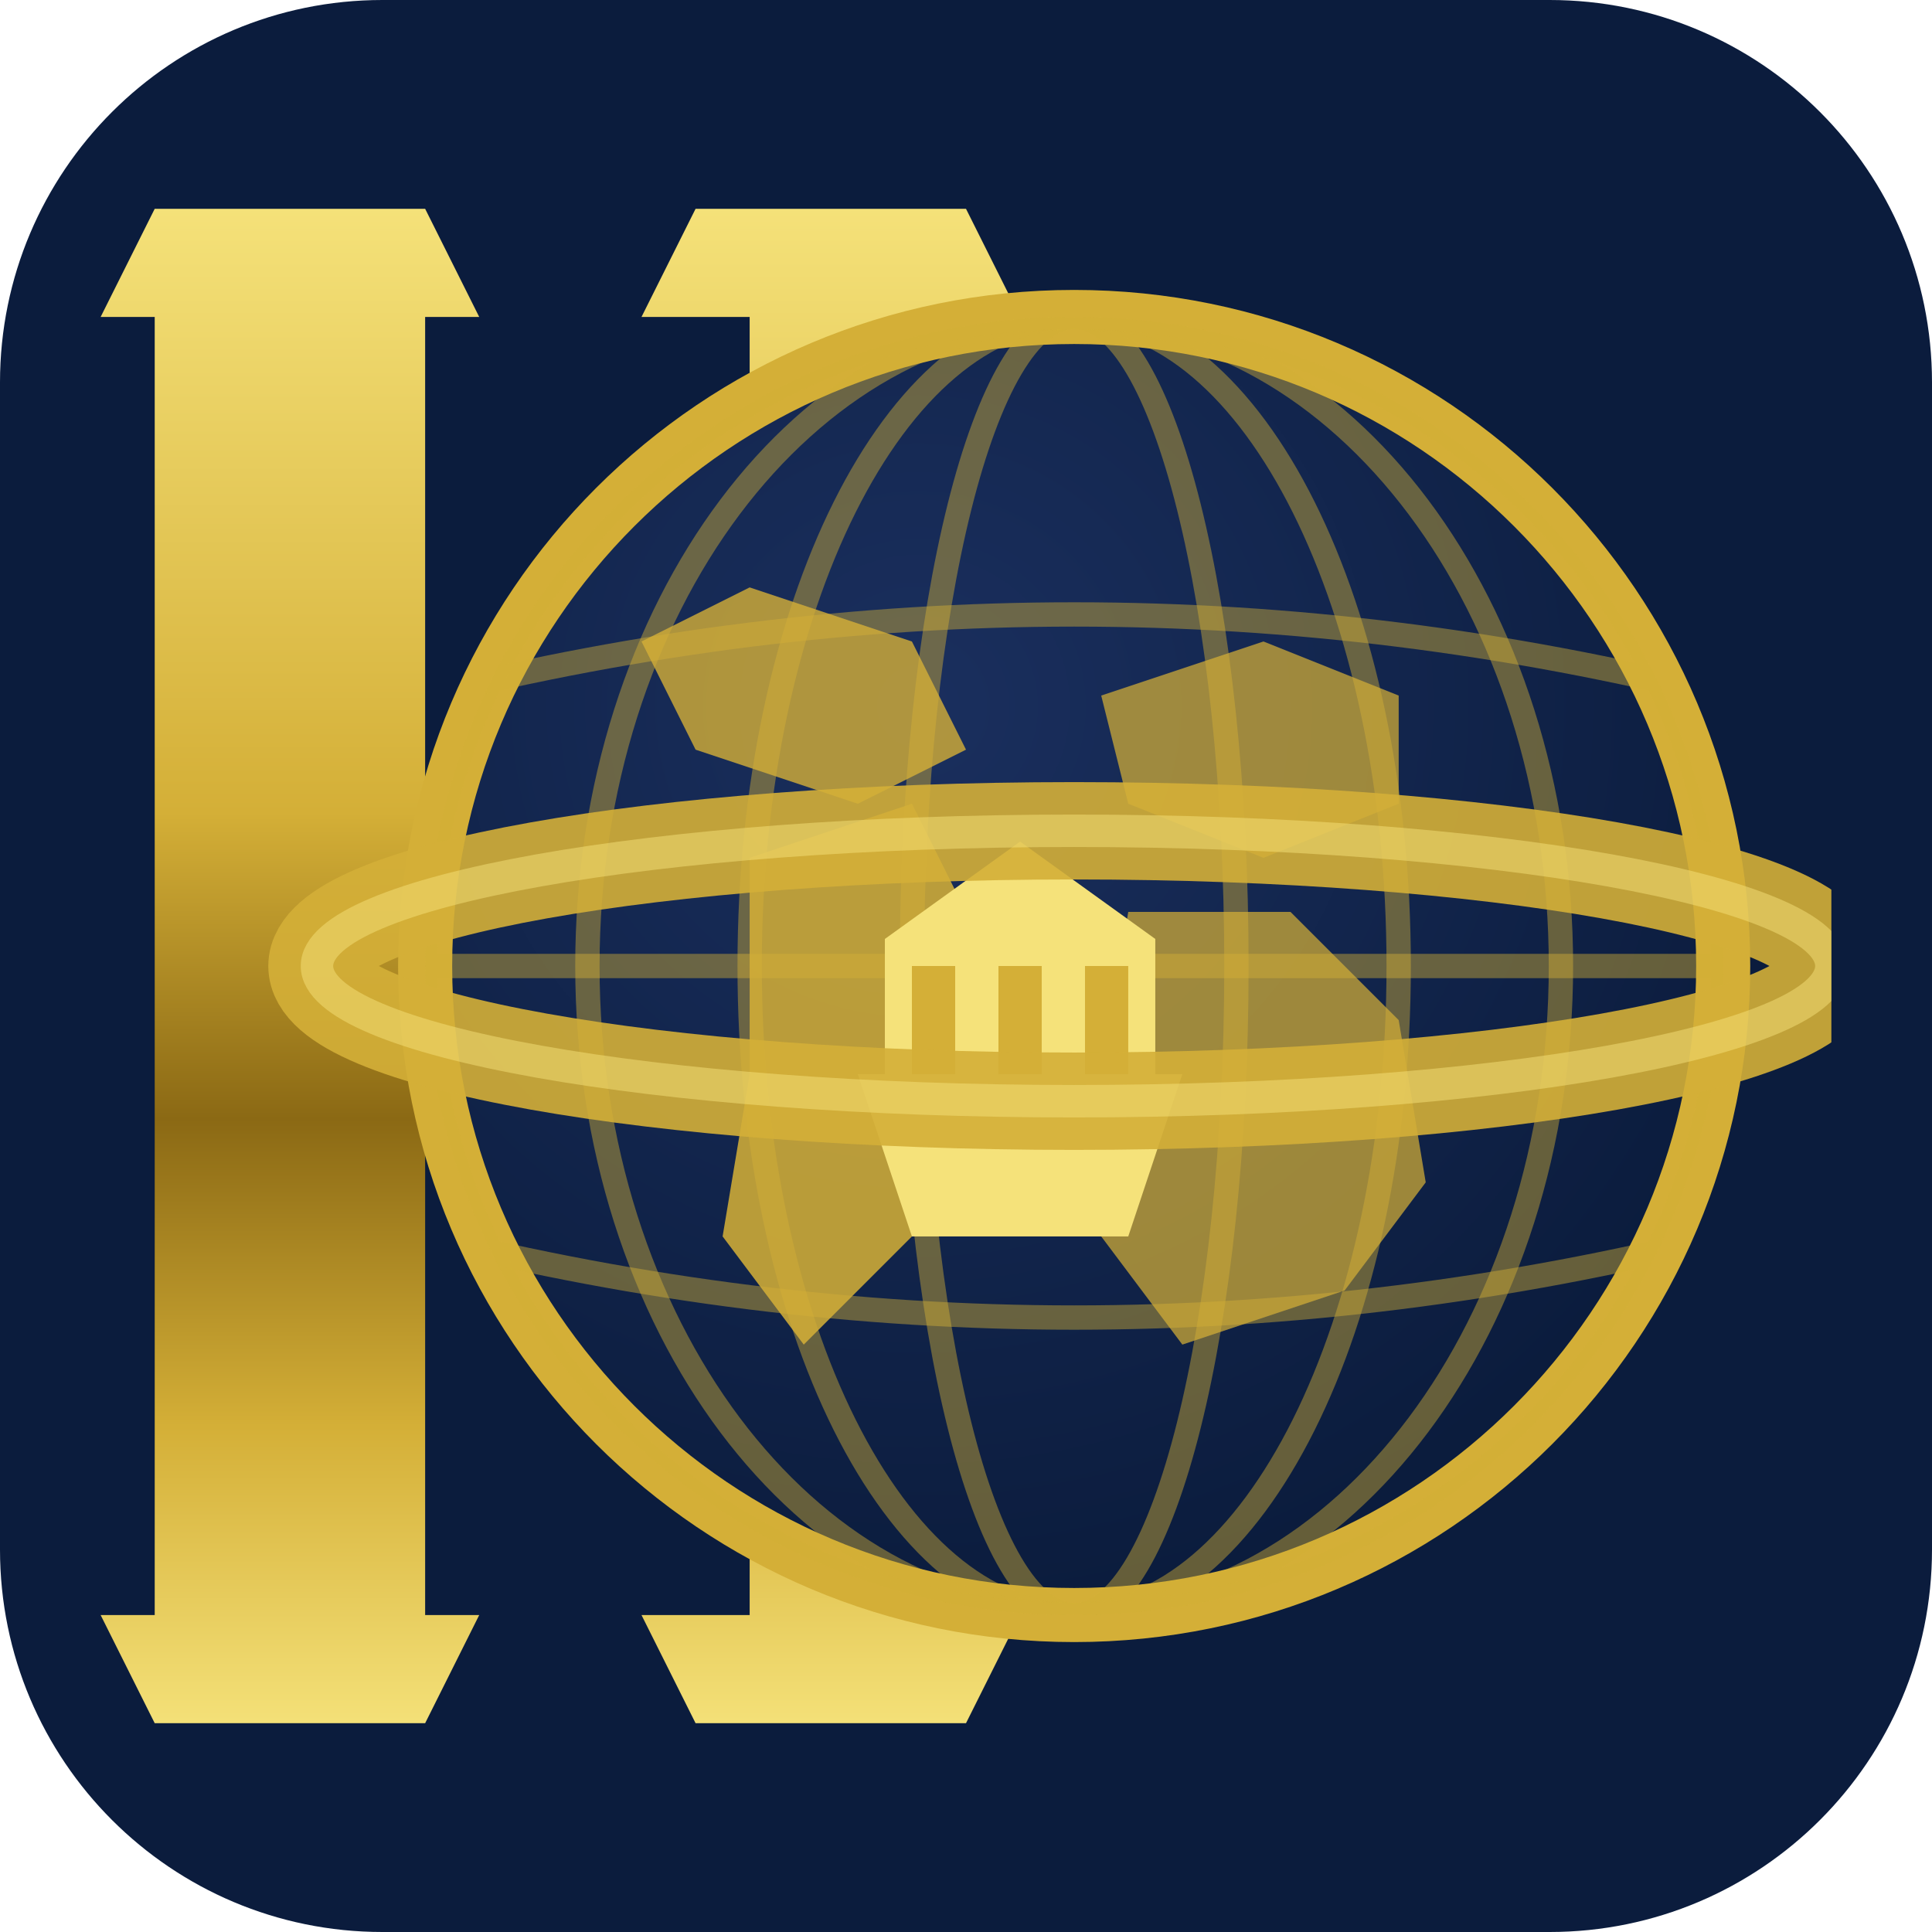
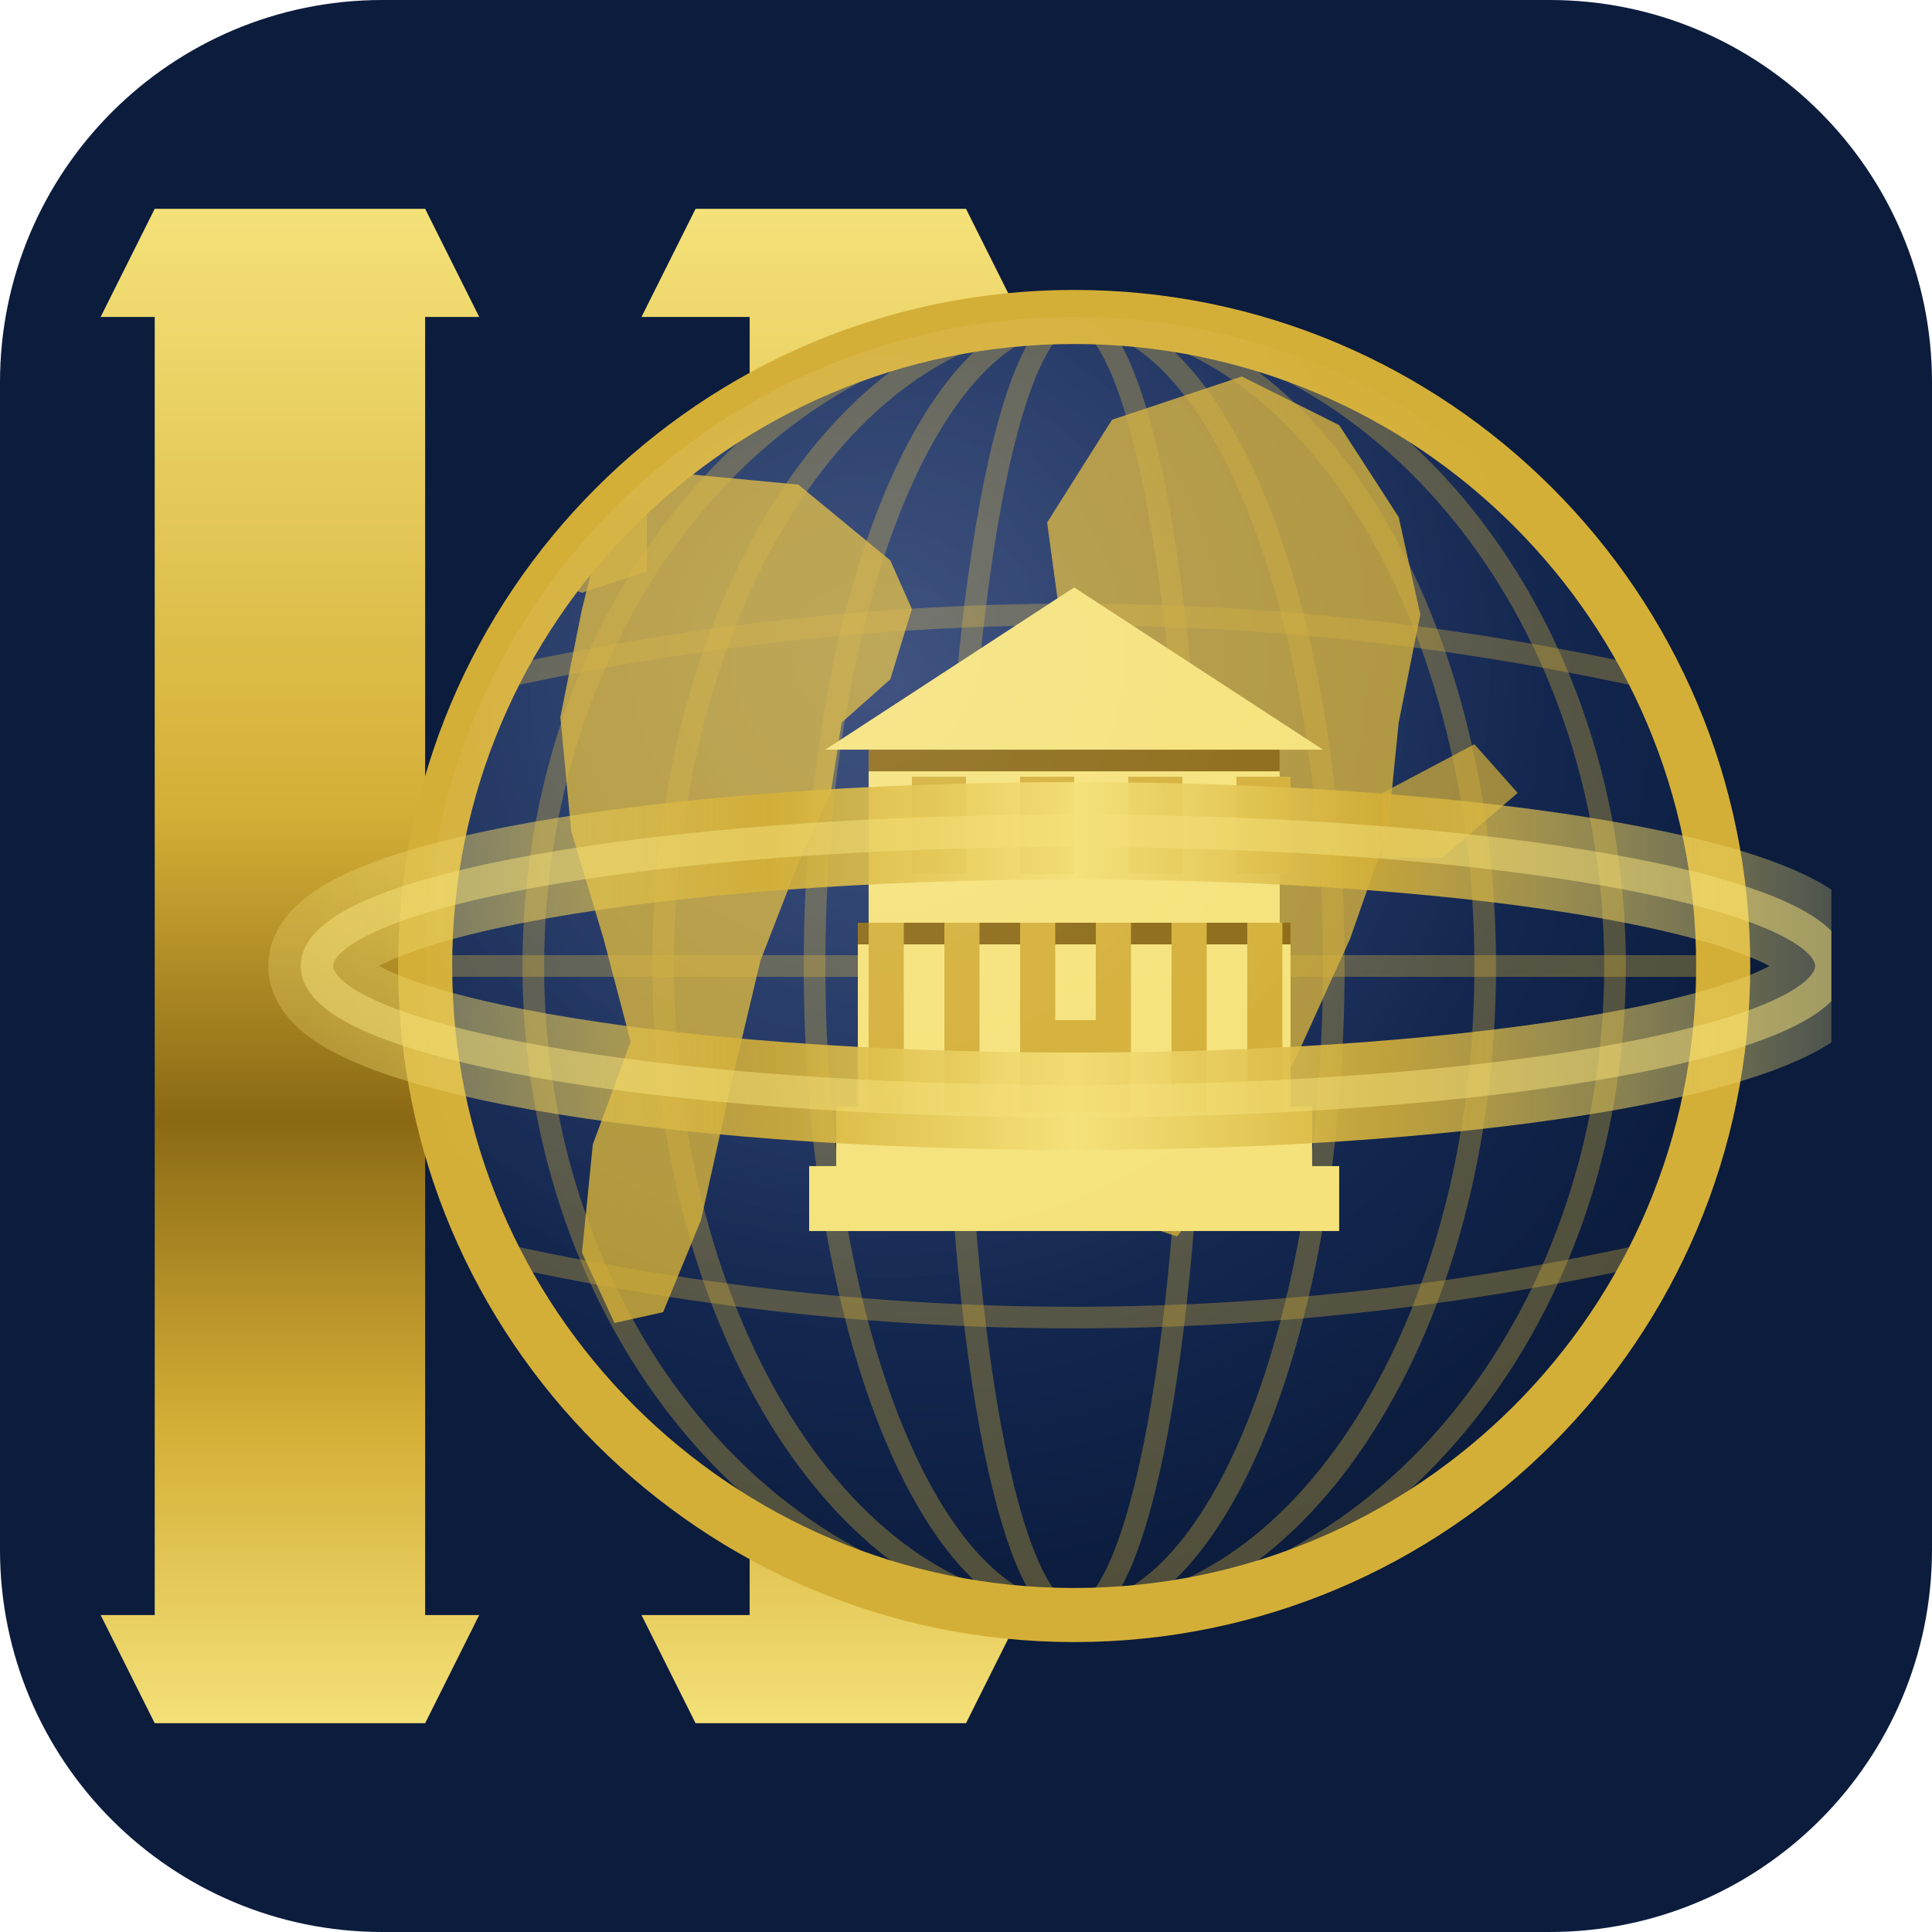
<svg xmlns="http://www.w3.org/2000/svg" viewBox="0 0 192 192" width="192" height="192">
  <rect width="192" height="192" rx="38" ry="38" fill="#0B1C3D" />
  <svg x="10" y="10" width="172" height="172" viewBox="0 0 32 32" preserveAspectRatio="xMidYMid meet">
    <defs>
      <linearGradient id="goldI192" x1="0" y1="0" x2="0" y2="1">
        <stop offset="0%" stop-color="#F5E27A" />
        <stop offset="40%" stop-color="#D4AF37" />
        <stop offset="60%" stop-color="#8B6914" />
        <stop offset="80%" stop-color="#D4AF37" />
        <stop offset="100%" stop-color="#F5E27A" />
      </linearGradient>
-       <radialGradient id="oceanI192" cx="38%" cy="30%" r="70%">
-         <stop offset="0%" stop-color="#1a2f5e" />
+       <radialGradient id="oceanI192" cx="36%" cy="28%" r="72%">
+         <stop offset="0%" stop-color="#243a6e" />
+         <stop offset="45%" stop-color="#1a2f5e" />
        <stop offset="100%" stop-color="#0B1C3D" />
      </radialGradient>
+       <radialGradient id="oceanI192HL" cx="34%" cy="26%" r="52%">
+         <stop offset="0%" stop-color="#ffffff" stop-opacity="0.13" />
+         <stop offset="100%" stop-color="#ffffff" stop-opacity="0" />
+       </radialGradient>
+       <linearGradient id="ringI192" x1="0" y1="0" x2="1" y2="0">
+         <stop offset="0%" stop-color="#F5E27A" stop-opacity="0.3" />
+         <stop offset="30%" stop-color="#D4AF37" />
+         <stop offset="50%" stop-color="#F5E27A" />
+         <stop offset="70%" stop-color="#D4AF37" />
+         <stop offset="100%" stop-color="#F5E27A" stop-opacity="0.3" />
+       </linearGradient>
      <clipPath id="clipI192">
        <circle cx="18" cy="16" r="12" />
      </clipPath>
    </defs>
    <path fill="url(#goldI192)" d="M1 4 H6 V13 H12 V4 H17 V28 H12 V18 H6 V28 H1 Z M0 4 H7 L6 2 H1 Z M10 4 H17 L16 2 H11 Z M0 28 L1 30 H6 L7 28 Z M10 28 L11 30 H16 L17 28 Z" />
    <circle cx="18" cy="16" r="12" fill="url(#oceanI192)" stroke="#D4AF37" stroke-width="1" />
-     <g clip-path="url(#clipI192)" fill="none" stroke="#D4AF37" stroke-opacity="0.45" stroke-width="0.45">
-       <ellipse cx="18" cy="16" rx="3" ry="12" />
-       <ellipse cx="18" cy="16" rx="6" ry="12" />
-       <ellipse cx="18" cy="16" rx="9" ry="12" />
-       <ellipse cx="18" cy="16" rx="12" ry="12" />
+     <g clip-path="url(#clipI192)" fill="none" stroke="#D4AF37" stroke-opacity="0.35" stroke-width="0.4">
+       <ellipse cx="18" cy="16" rx="2.2" ry="12" />
+       <ellipse cx="18" cy="16" rx="4.8" ry="12" />
+       <ellipse cx="18" cy="16" rx="7.6" ry="12" />
+       <ellipse cx="18" cy="16" rx="10" ry="12" />
      <path d="M6 11 Q18 8 30 11" />
      <path d="M6 16 Q18 16 30 16" />
      <path d="M6 21 Q18 24 30 21" />
    </g>
    <g clip-path="url(#clipI192)">
-       <path fill="#D4AF37" fill-opacity="0.8" d="M10 10 L12 9 L15 10 L16 12 L14 13 L11 12 Z" />
-       <path fill="#D4AF37" fill-opacity="0.86" d="M12 14 L15 13 L16 15 L16 18 L15 21 L13 23 L11.5 21 L12 18 Z" />
-       <path fill="#D4AF37" fill-opacity="0.72" d="M18.5 11 L21.5 10 L24 11 L24 13 L21.5 14 L19 13 Z" />
-       <path fill="#D4AF37" fill-opacity="0.72" d="M19 15 L22 15 L24 17 L24.5 20 L23 22 L20 23 L18.5 21 L18.5 18 Z" />
-       <g fill="#F5E27A">
-         <path d="M14 18 H20 L19 21 H15 Z" />
-         <rect x="14.5" y="15.5" width="5" height="2.5" />
-         <polygon points="14.5,15.5 17,13.7 19.5,15.5" />
-         <rect x="15" y="16" width="0.8" height="2" fill="#D4AF37" />
-         <rect x="16.6" y="16" width="0.8" height="2" fill="#D4AF37" />
-         <rect x="18.2" y="16" width="0.8" height="2" fill="#D4AF37" />
-       </g>
+       <path fill="#D4AF37" fill-opacity="0.82" d="M9.2 8.2 L10.8 6.9 L12.9 7.1 L14.6 8.5 L15.0 9.4 L14.6 10.7 L13.7 11.5 L13.5 12.8 L12.9 14.1 L12.2 15.9 L11.7 18.0 L11.1 20.7 L10.4 22.4 L9.5 22.6 L8.9 21.3 L9.1 19.3 L9.8 17.4 L9.3 15.5 L8.7 13.5 L8.5 11.4 L8.9 9.4 Z" />
+       <path fill="#D4AF37" fill-opacity="0.68" d="M8.0 8.0 L9.3 7.2 L10.1 7.5 L10.1 8.7 L8.9 9.1 L7.8 8.7 Z" />
    </g>
-     <ellipse cx="18" cy="16" rx="14" ry="2.5" fill="none" stroke="#D4AF37" stroke-width="1.8" opacity="0.9" />
+     <g clip-path="url(#clipI192)">
+       <path fill="#D4AF37" fill-opacity="0.80" d="M18.7 5.9 L21.1 5.1 L22.9 6.0 L24.0 7.7 L24.4 9.5 L24.0 11.5 L23.8 13.5 L23.1 15.5 L22.1 17.7 L20.8 19.9 L19.9 21.0 L18.7 20.6 L18.0 18.7 L18.0 16.6 L17.4 14.6 L17.3 12.5 L17.8 10.0 L17.5 7.8 Z" />
+       <path fill="#D4AF37" fill-opacity="0.72" d="M23.7 12.8 L25.4 11.9 L26.2 12.8 L24.8 14.0 L23.7 14.0 Z" />
+     </g>
+     <g clip-path="url(#clipI192)" fill="#F5E27A">
+       <rect x="13.1" y="19.7" width="9.8" height="1.2" />
+       <rect x="13.6" y="18.6" width="8.8" height="1.2" />
+       <rect x="14.0" y="15.2" width="8.0" height="3.5" />
+       <rect x="14.2" y="12.0" width="7.6" height="3.2" />
+       <polygon points="13.4,12.0 18,9.0 22.6,12.0" />
+       <rect x="14.0" y="15.2" width="8.0" height="0.4" fill="#8B6914" />
+       <rect x="14.2" y="12.0" width="7.6" height="0.4" fill="#8B6914" />
+       <rect x="14.2" y="15.2" width="0.65" height="3.5" fill="#D4AF37" />
+       <rect x="15.6" y="15.2" width="0.65" height="3.5" fill="#D4AF37" />
+       <rect x="17.0" y="15.2" width="0.65" height="3.5" fill="#D4AF37" />
+       <rect x="18.4" y="15.2" width="0.65" height="3.5" fill="#D4AF37" />
+       <rect x="19.8" y="15.2" width="0.65" height="3.5" fill="#D4AF37" />
+       <rect x="21.2" y="15.2" width="0.65" height="3.5" fill="#D4AF37" />
+       <rect x="15.0" y="12.5" width="1.0" height="1.8" fill="#D4AF37" />
+       <rect x="17.0" y="12.5" width="1.0" height="1.8" fill="#D4AF37" />
+       <rect x="19.0" y="12.5" width="1.0" height="1.8" fill="#D4AF37" />
+       <rect x="21.0" y="12.5" width="1.0" height="1.8" fill="#D4AF37" />
+       <rect x="17.3" y="17.0" width="1.4" height="1.7" fill="#D4AF37" />
+     </g>
+     <circle cx="18" cy="16" r="12" fill="url(#oceanI192HL)" />
+     <ellipse cx="18" cy="16" rx="14" ry="2.5" fill="none" stroke="url(#ringI192)" stroke-width="1.8" opacity="0.9" />
    <ellipse cx="18" cy="16" rx="14" ry="2.5" fill="none" stroke="#F5E27A" stroke-width="0.6" opacity="0.5" />
  </svg>
</svg>
